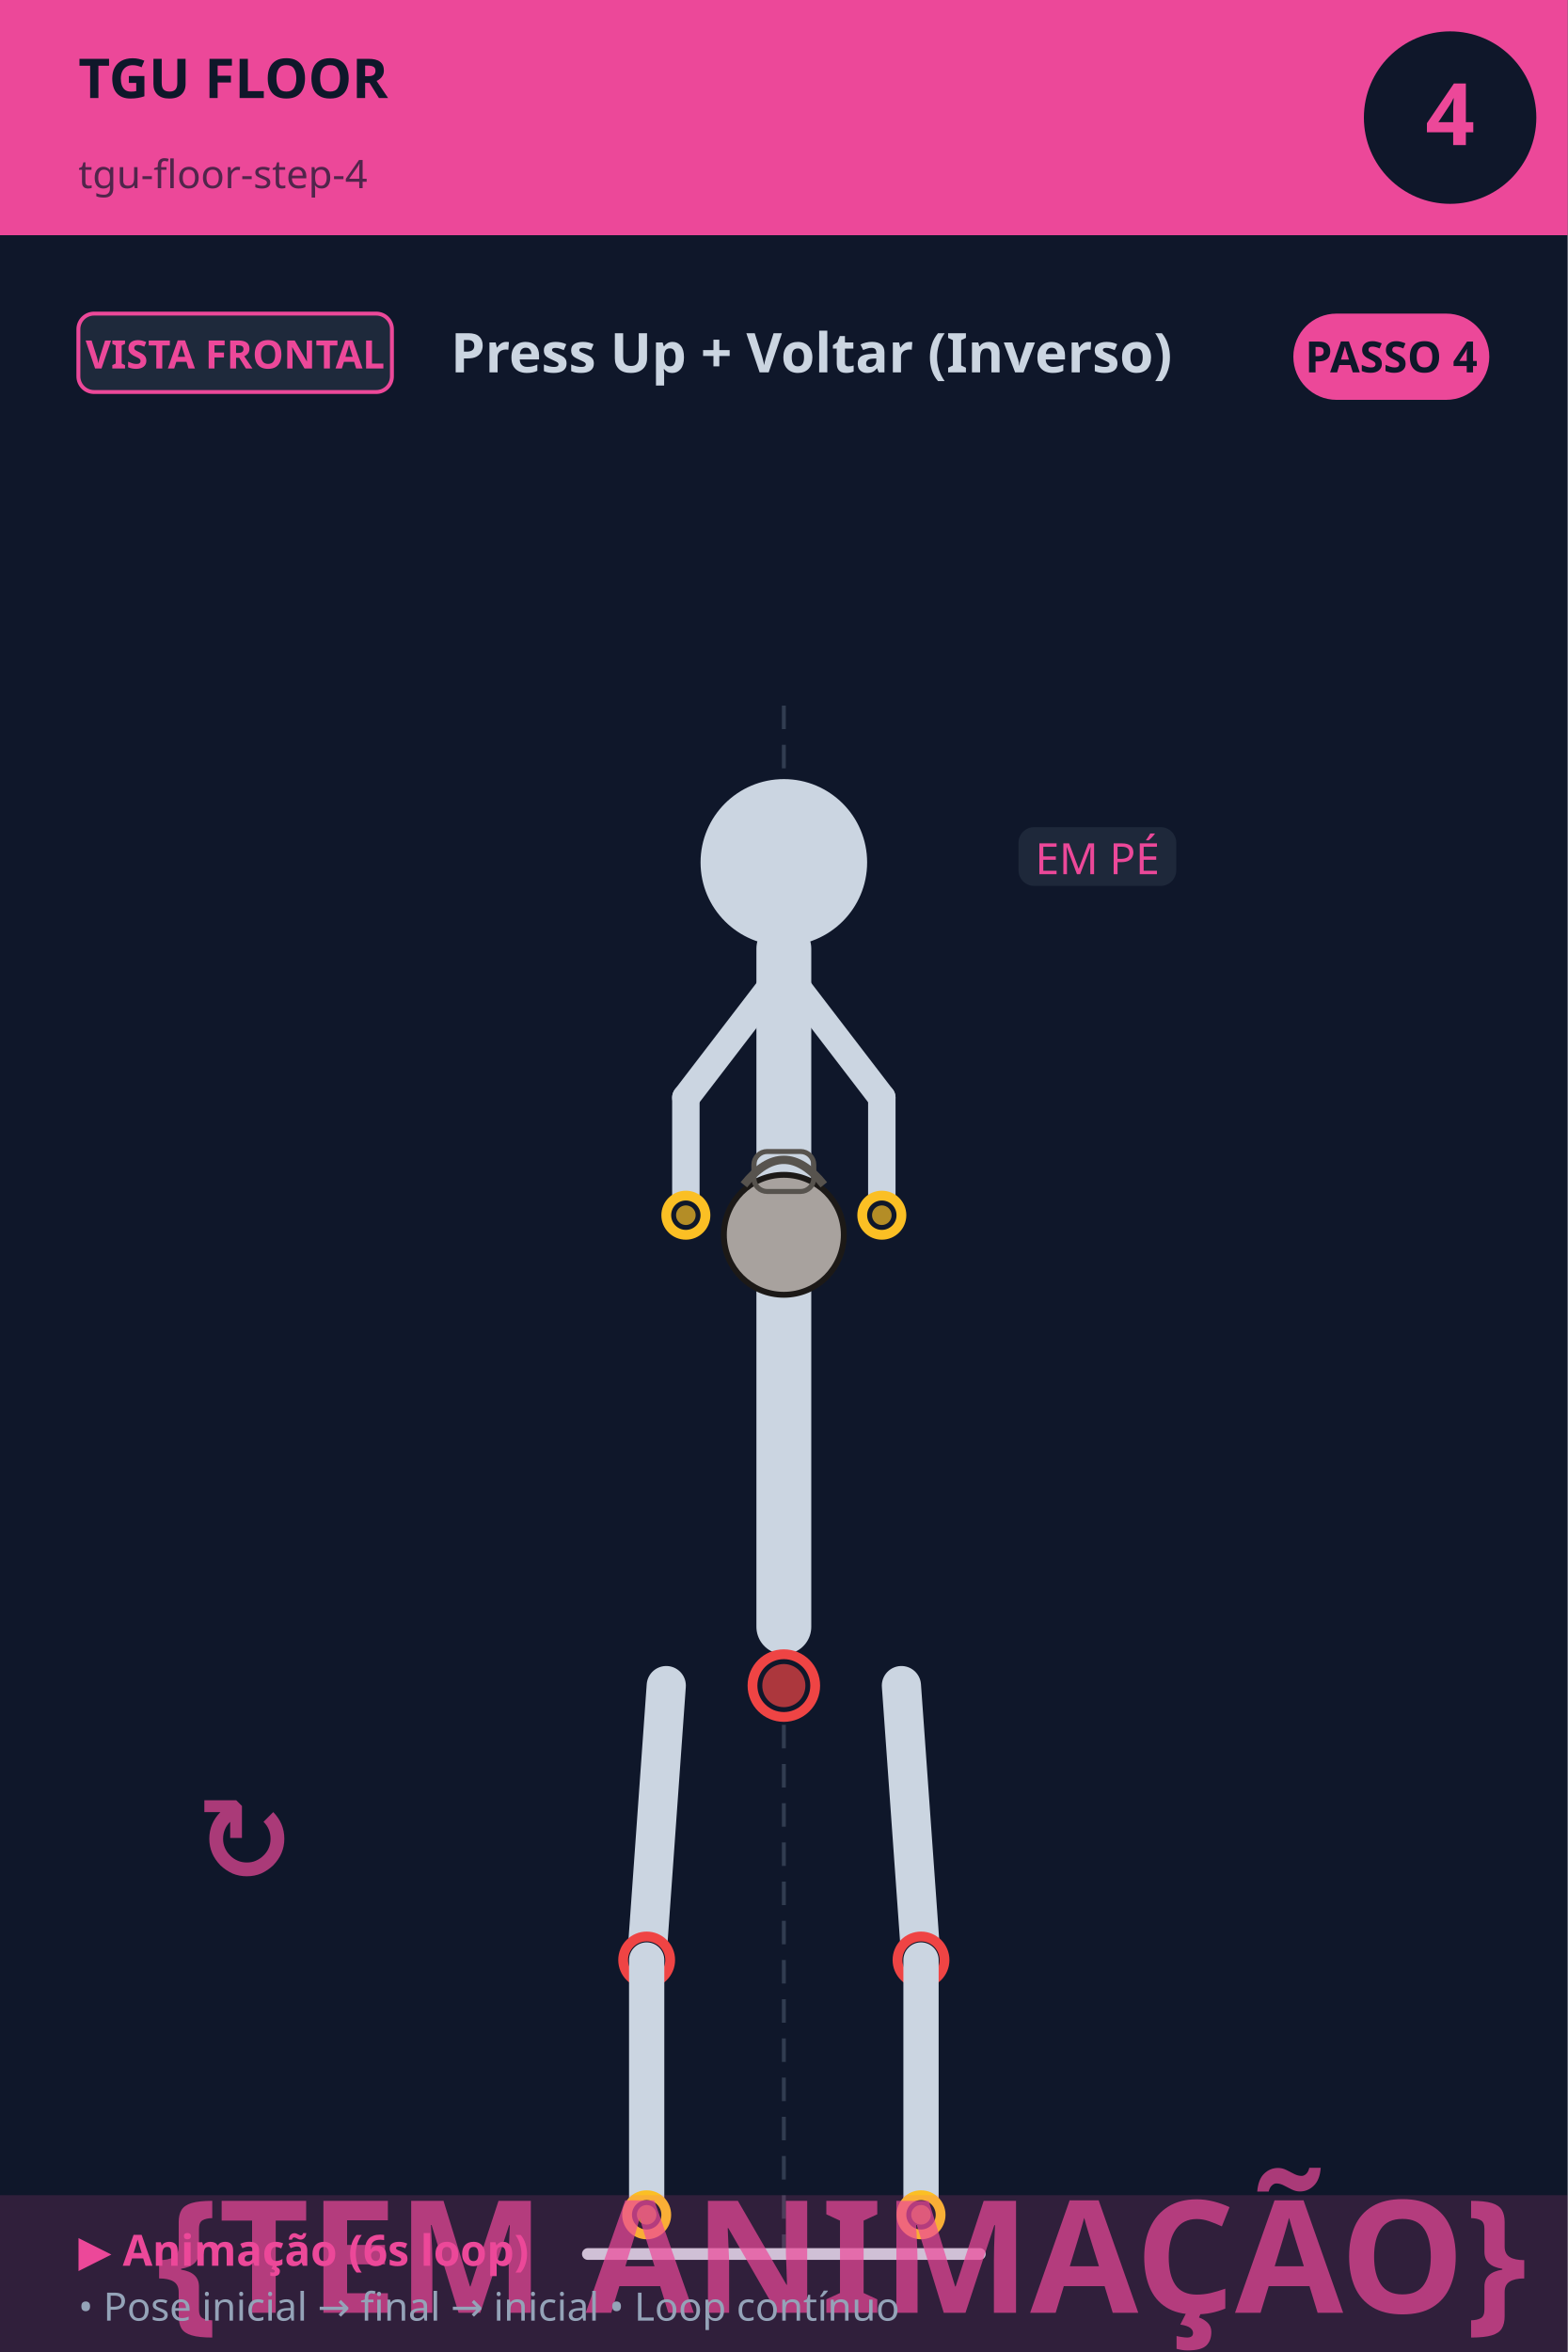
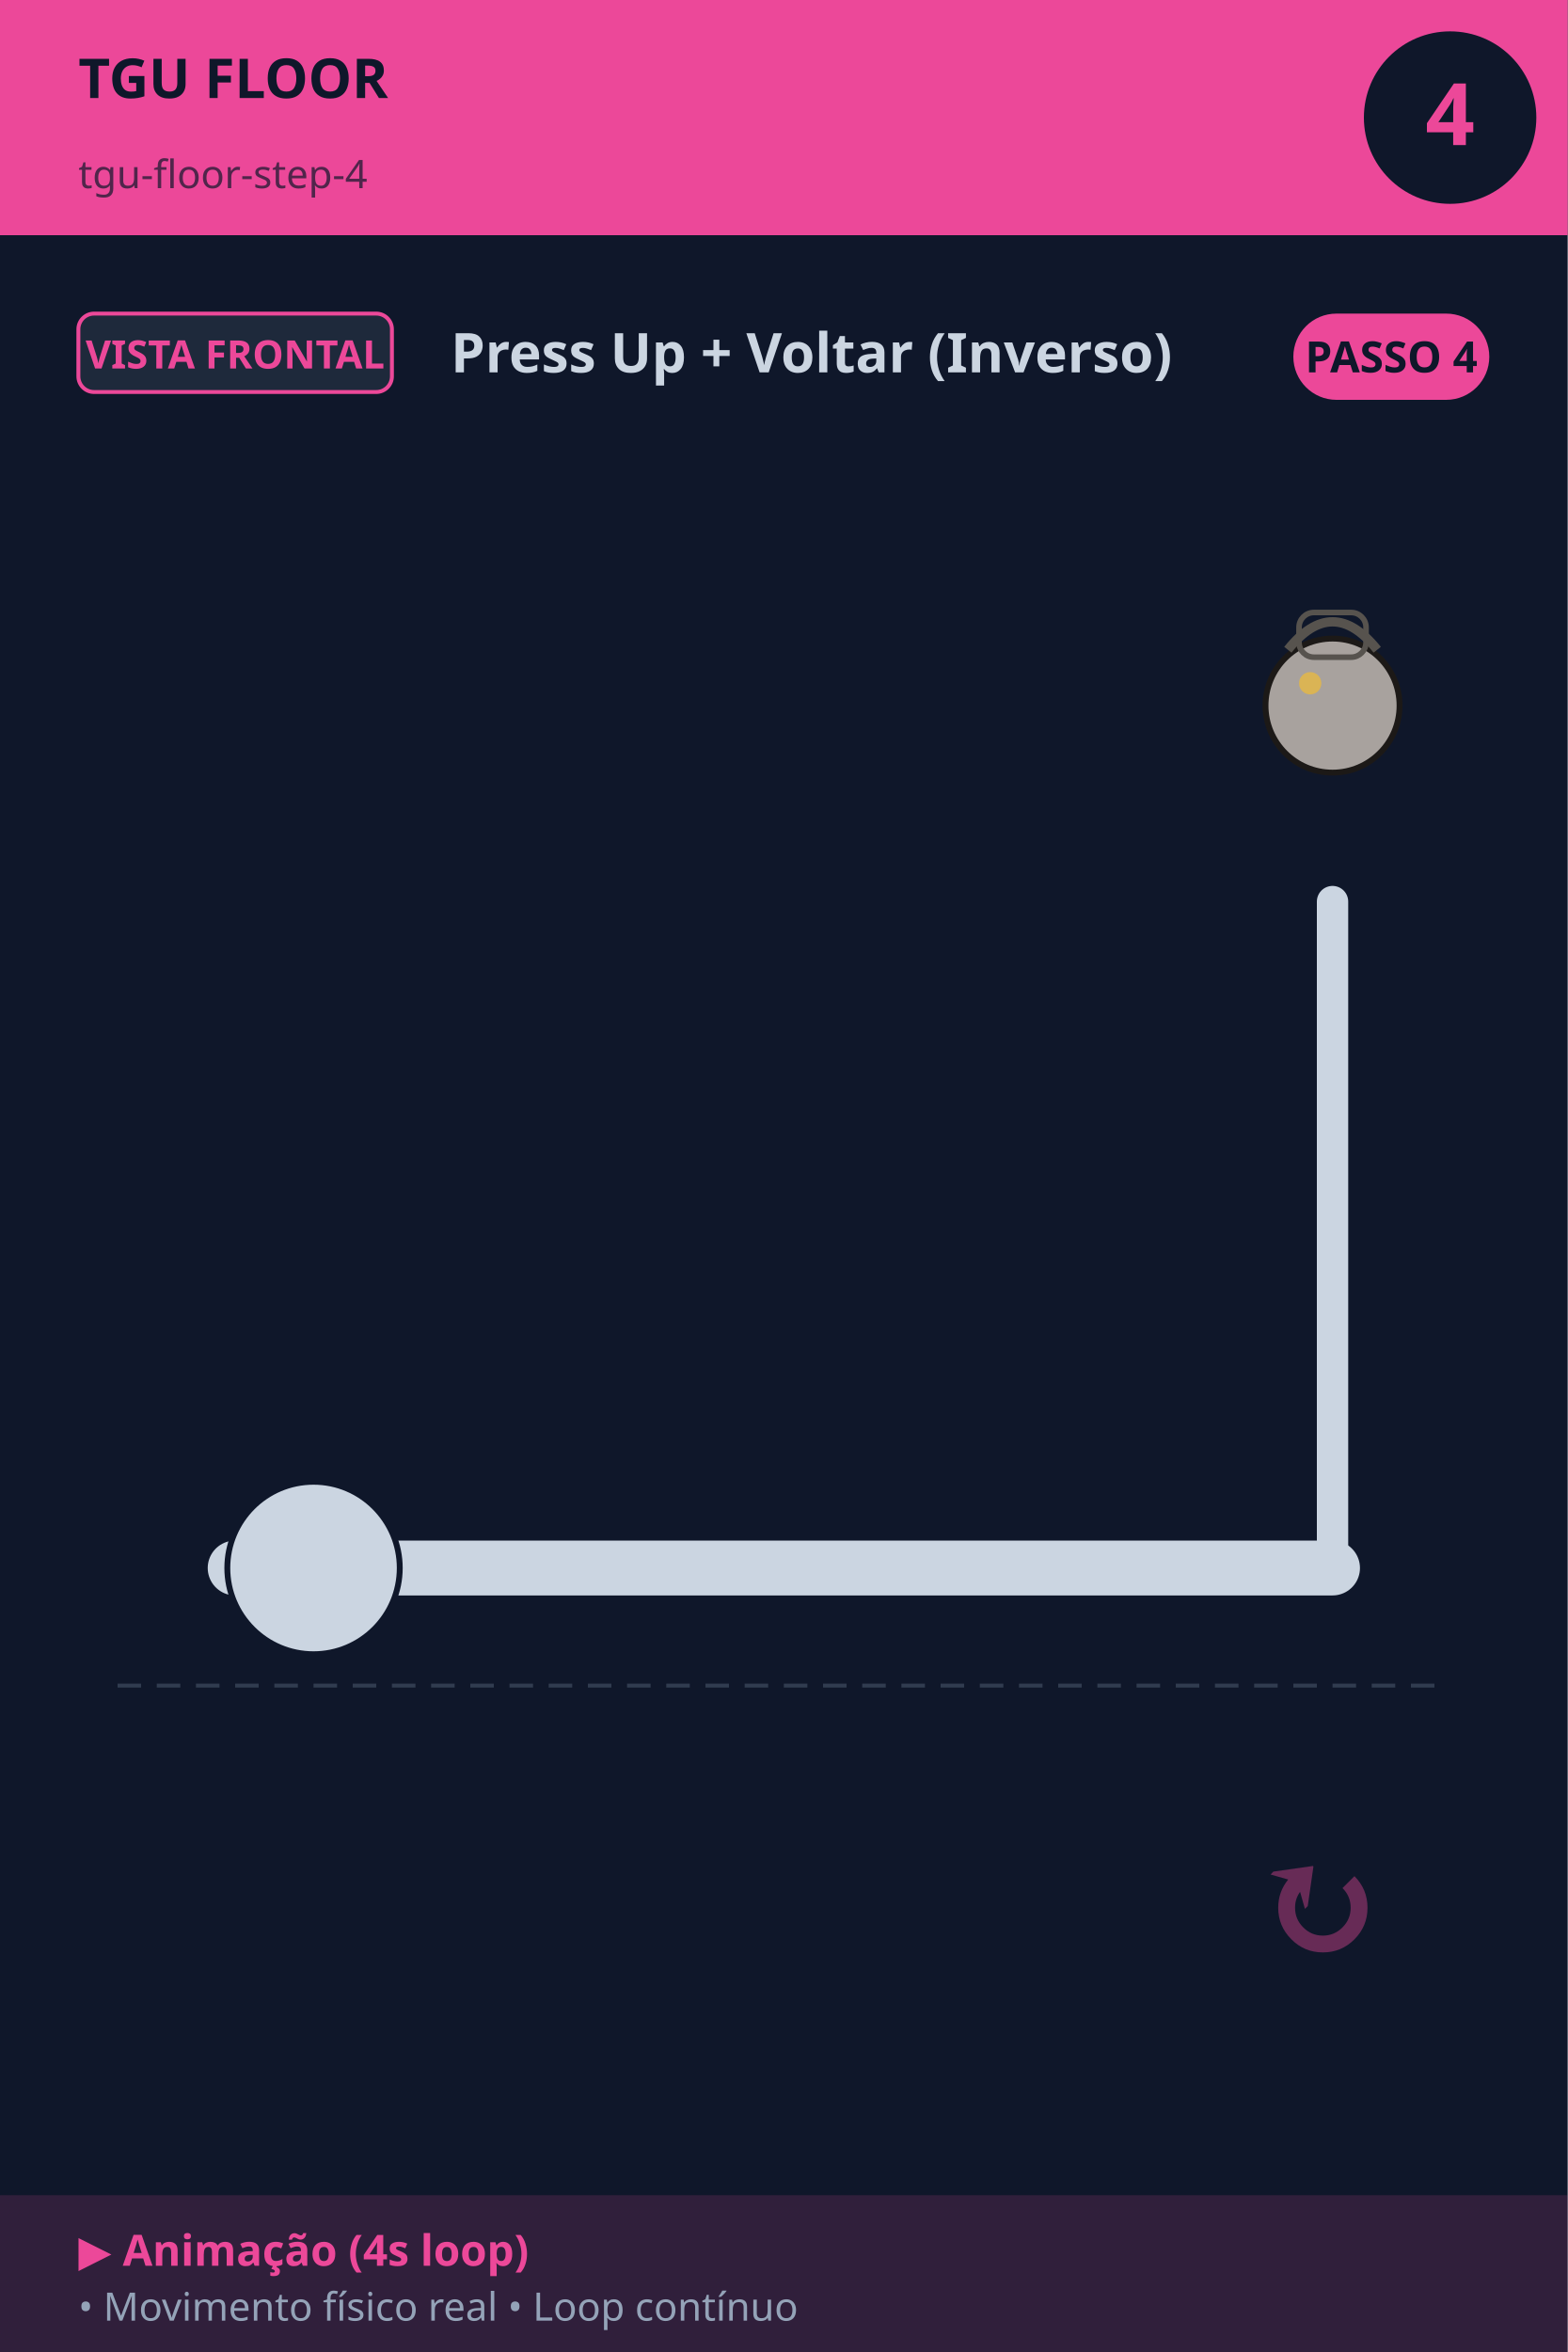
<svg xmlns="http://www.w3.org/2000/svg" viewBox="0 0 400 600" width="400" height="600">
  <rect width="400" height="600" fill="#0f172a" />
  <rect x="0" y="0" width="400" height="60" fill="#ec4899" />
  <text x="20" y="25" font-size="14" font-weight="bold" fill="#0f172a" font-family="sans-serif">TGU FLOOR</text>
  <text x="20" y="48" font-size="10" fill="#0f172a" opacity="0.7" font-family="sans-serif">tgu-floor-step-4</text>
  <circle cx="370" cy="30" r="22" fill="#0f172a" />
  <text x="370" y="37" font-size="22" font-weight="bold" fill="#ec4899" text-anchor="middle" font-family="sans-serif">4</text>
  <rect x="20" y="80" width="80" height="20" rx="4" fill="#1e293b" stroke="#ec4899" stroke-width="1" />
  <text x="60" y="94" font-size="10" font-weight="bold" fill="#ec4899" text-anchor="middle" font-family="sans-serif">VISTA FRONTAL</text>
  <text x="115" y="95" font-size="14" font-weight="bold" fill="#cbd5e1" font-family="sans-serif">Press Up + Voltar (Inverso)</text>
  <g transform="translate(0, 50)">
-     <line x1="200" y1="130" x2="200" y2="530" stroke="#475569" stroke-width="1" stroke-dasharray="6,4" opacity="0.6" />
-     <circle cx="200" cy="170" r="12" fill="#0f172a" stroke="#fbbf24" stroke-width="2.5" />
-     <circle cx="200" cy="170" r="9.5" fill="#fbbf24" opacity="0.7" />
-     <circle cx="200" cy="170" r="22" fill="#cbd5e1" stroke="#0f172a" stroke-width="1.5" />
-     <line x1="200" y1="192" x2="200" y2="365" stroke="#cbd5e1" stroke-width="14" stroke-linecap="round" />
-     <circle cx="200" cy="380" r="8" fill="#0f172a" stroke="#ef4444" stroke-width="2.5" />
-     <circle cx="200" cy="380" r="5.5" fill="#ef4444" opacity="0.7" />
-     <line x1="198" y1="200" x2="175" y2="230" stroke="#cbd5e1" stroke-width="7" stroke-linecap="round" />
-     <line x1="202" y1="200" x2="225" y2="230" stroke="#cbd5e1" stroke-width="7" stroke-linecap="round" />
-     <line x1="175" y1="230" x2="175" y2="260" stroke="#cbd5e1" stroke-width="7" stroke-linecap="round" />
-     <line x1="225" y1="230" x2="225" y2="260" stroke="#cbd5e1" stroke-width="7" stroke-linecap="round" />
-     <circle cx="200" cy="265" r="15.3" fill="#a8a29e" stroke="#1c1917" stroke-width="1.5" />
-     <path d="M 189.8 252.25 Q 200 239.5 210.2 252.25" fill="none" stroke="#57534e" stroke-width="2.125" />
-     <rect x="192.35" y="243.75" width="15.3" height="10.2" rx="3.4" fill="none" stroke="#57534e" stroke-width="1.275" />
-     <circle cx="175" cy="260" r="5" fill="#0f172a" stroke="#fbbf24" stroke-width="2.5" />
-     <circle cx="175" cy="260" r="2.5" fill="#fbbf24" opacity="0.7" />
-     <circle cx="225" cy="260" r="5" fill="#0f172a" stroke="#fbbf24" stroke-width="2.5" />
-     <circle cx="225" cy="260" r="2.5" fill="#fbbf24" opacity="0.7" />
-     <line x1="170" y1="380" x2="165" y2="450" stroke="#cbd5e1" stroke-width="10" stroke-linecap="round" />
-     <line x1="230" y1="380" x2="235" y2="450" stroke="#cbd5e1" stroke-width="10" stroke-linecap="round" />
-     <circle cx="165" cy="450" r="6" fill="#0f172a" stroke="#ef4444" stroke-width="2.5" />
-     <circle cx="165" cy="450" r="3.5" fill="#ef4444" opacity="0.7" />
-     <circle cx="235" cy="450" r="6" fill="#0f172a" stroke="#ef4444" stroke-width="2.5" />
-     <circle cx="235" cy="450" r="3.5" fill="#ef4444" opacity="0.7" />
-     <line x1="165" y1="450" x2="165" y2="515" stroke="#cbd5e1" stroke-width="9" stroke-linecap="round" />
-     <line x1="235" y1="450" x2="235" y2="515" stroke="#cbd5e1" stroke-width="9" stroke-linecap="round" />
-     <circle cx="165" cy="515" r="5" fill="#0f172a" stroke="#fbbf24" stroke-width="2.5" />
-     <circle cx="165" cy="515" r="2.5" fill="#fbbf24" opacity="0.7" />
-     <circle cx="235" cy="515" r="5" fill="#0f172a" stroke="#fbbf24" stroke-width="2.5" />
-     <circle cx="235" cy="515" r="2.5" fill="#fbbf24" opacity="0.7" />
-     <line x1="150" y1="525" x2="250" y2="525" stroke="#cbd5e1" stroke-width="3" stroke-linecap="round" />
-     <rect x="259.875" y="161" width="40.25" height="15" rx="4" fill="#1e293b" opacity="0.95" />
-     <text x="280" y="173" font-size="11" fill="#ec4899" text-anchor="middle" font-family="sans-serif" font-weight="500">EM PÉ</text>
-     <g opacity="0.7">
-       <text x="40" y="540" font-size="40" fill="#ec4899" font-weight="bold" font-family="sans-serif">
- {TEM ANIMAÇÃO}
- <animate attributeName="opacity" values="0.9;0.4;0.9" dur="6s" repeatCount="indefinite" />
-       </text>
+     <g id="tgu">
+       <animateTransform attributeName="transform" type="rotate" values="0 200 280; -45 200 280; -90 200 280; -90 200 280; 0 200 280" keyTimes="0;0.25;0.5;0.75;1" dur="4s" repeatCount="indefinite" />
+       <line x1="60" y1="350" x2="340" y2="350" stroke="#cbd5e1" stroke-width="14" stroke-linecap="round" />
+       <circle cx="80" cy="350" r="22" fill="#cbd5e1" stroke="#0f172a" stroke-width="1.5" />
+       <line x1="340" y1="350" x2="340" y2="180" stroke="#cbd5e1" stroke-width="8" stroke-linecap="round" />
+       <circle cx="340" cy="130" r="17.1" fill="#a8a29e" stroke="#1c1917" stroke-width="1.5" />
+       <path d="M 328.6 115.75 Q 340 101.5 351.4 115.75" fill="none" stroke="#57534e" stroke-width="2.375" />
+       <rect x="331.45" y="106.25" width="17.1" height="11.4" rx="3.8" fill="none" stroke="#57534e" stroke-width="1.425" />
+       <circle cx="334.3" cy="124.3" r="2.85" fill="#fbbf24" opacity="0.6" />
    </g>
+     <line x1="30" y1="380" x2="370" y2="380" stroke="#475569" stroke-width="1" stroke-dasharray="6,4" opacity="0.6" />
+     <text x="320" y="450" font-size="40" fill="#ec4899" opacity="0.4" font-weight="bold">↻</text>
  </g>
  <rect x="0" y="560" width="400" height="40" fill="#ec4899" opacity="0.15" />
-   <text x="20" y="578" font-size="11" font-weight="bold" fill="#ec4899" font-family="sans-serif">▶ Animação (6s loop)</text>
-   <text x="20" y="592" font-size="10" fill="#94a3b8" font-family="sans-serif">• Pose inicial → final → inicial • Loop contínuo</text>
+   <text x="20" y="578" font-size="11" font-weight="bold" fill="#ec4899" font-family="sans-serif">▶ Animação (4s loop)</text>
+   <text x="20" y="592" font-size="10" fill="#94a3b8" font-family="sans-serif">• Movimento físico real • Loop contínuo</text>
  <g transform="translate(330, 80)">
    <rect x="0" y="0" width="50" height="22" rx="11" fill="#ec4899" />
    <text x="25" y="15" font-size="11" font-weight="bold" fill="#0f172a" text-anchor="middle" font-family="sans-serif">PASSO 4</text>
  </g>
-   <g transform="translate(50, 480)">
-     <text font-size="30" fill="#ec4899" font-weight="bold" font-family="sans-serif" opacity="0.7">↻
- <animateTransform attributeName="transform" type="rotate" from="0 15 15" to="360 15 15" dur="6s" repeatCount="indefinite" />
-     </text>
-   </g>
</svg>
